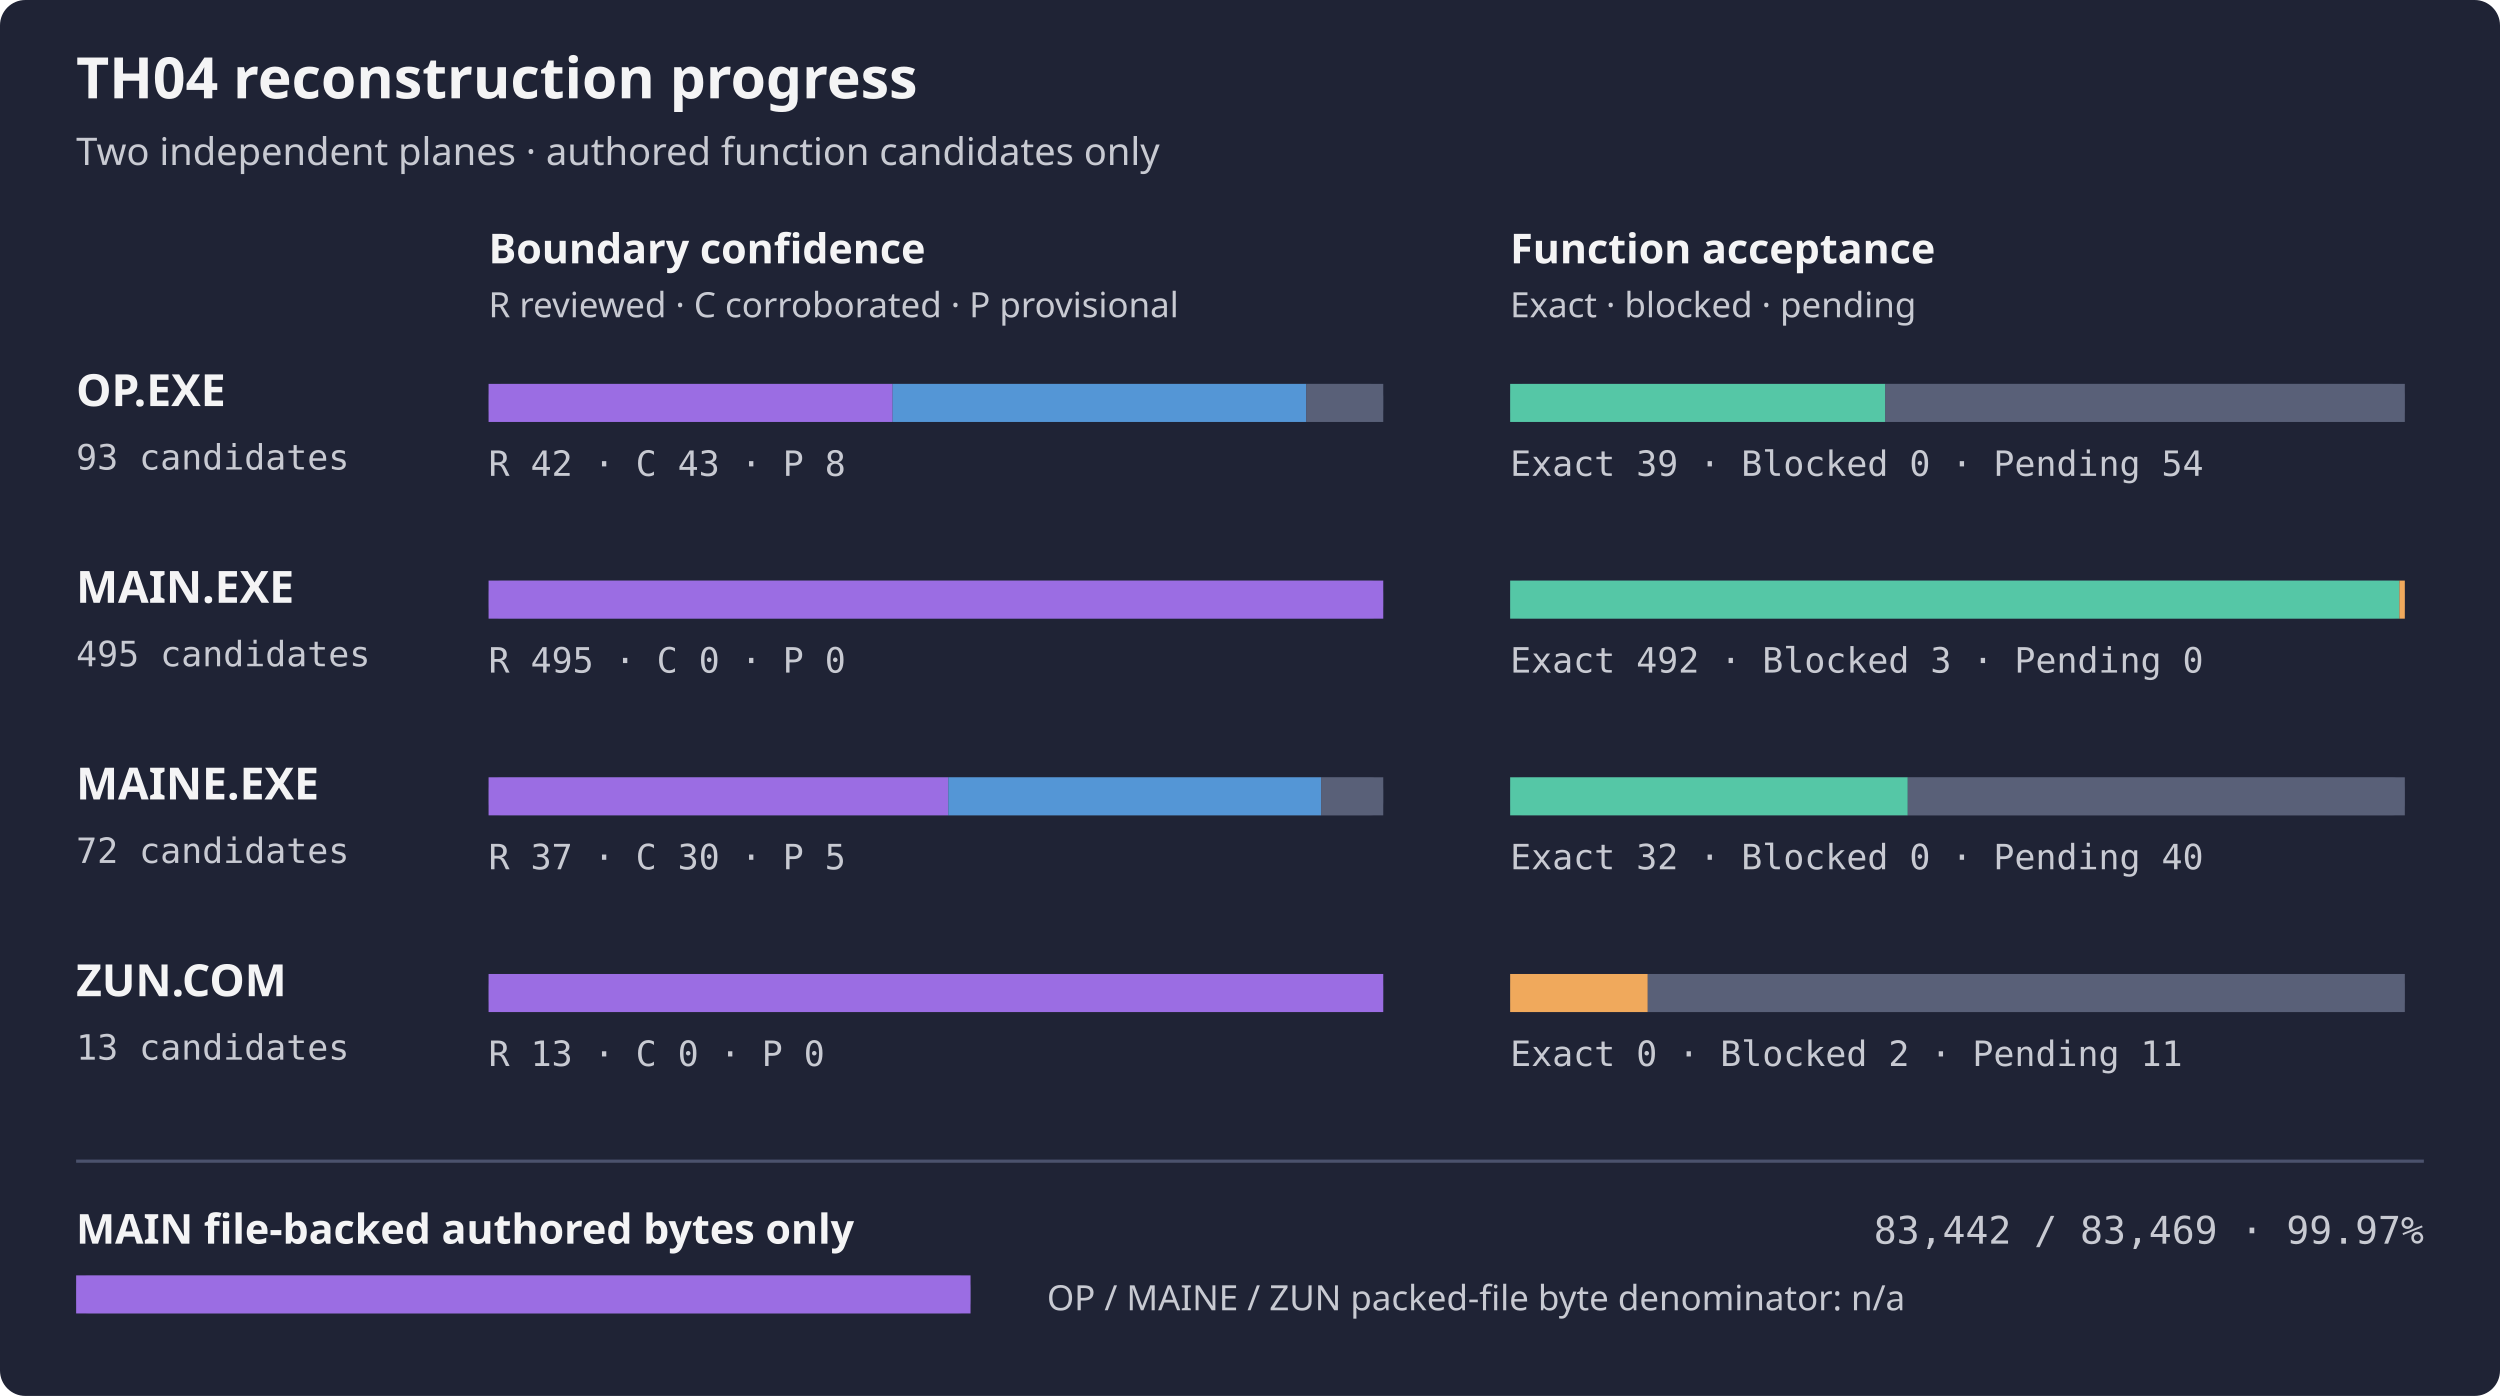
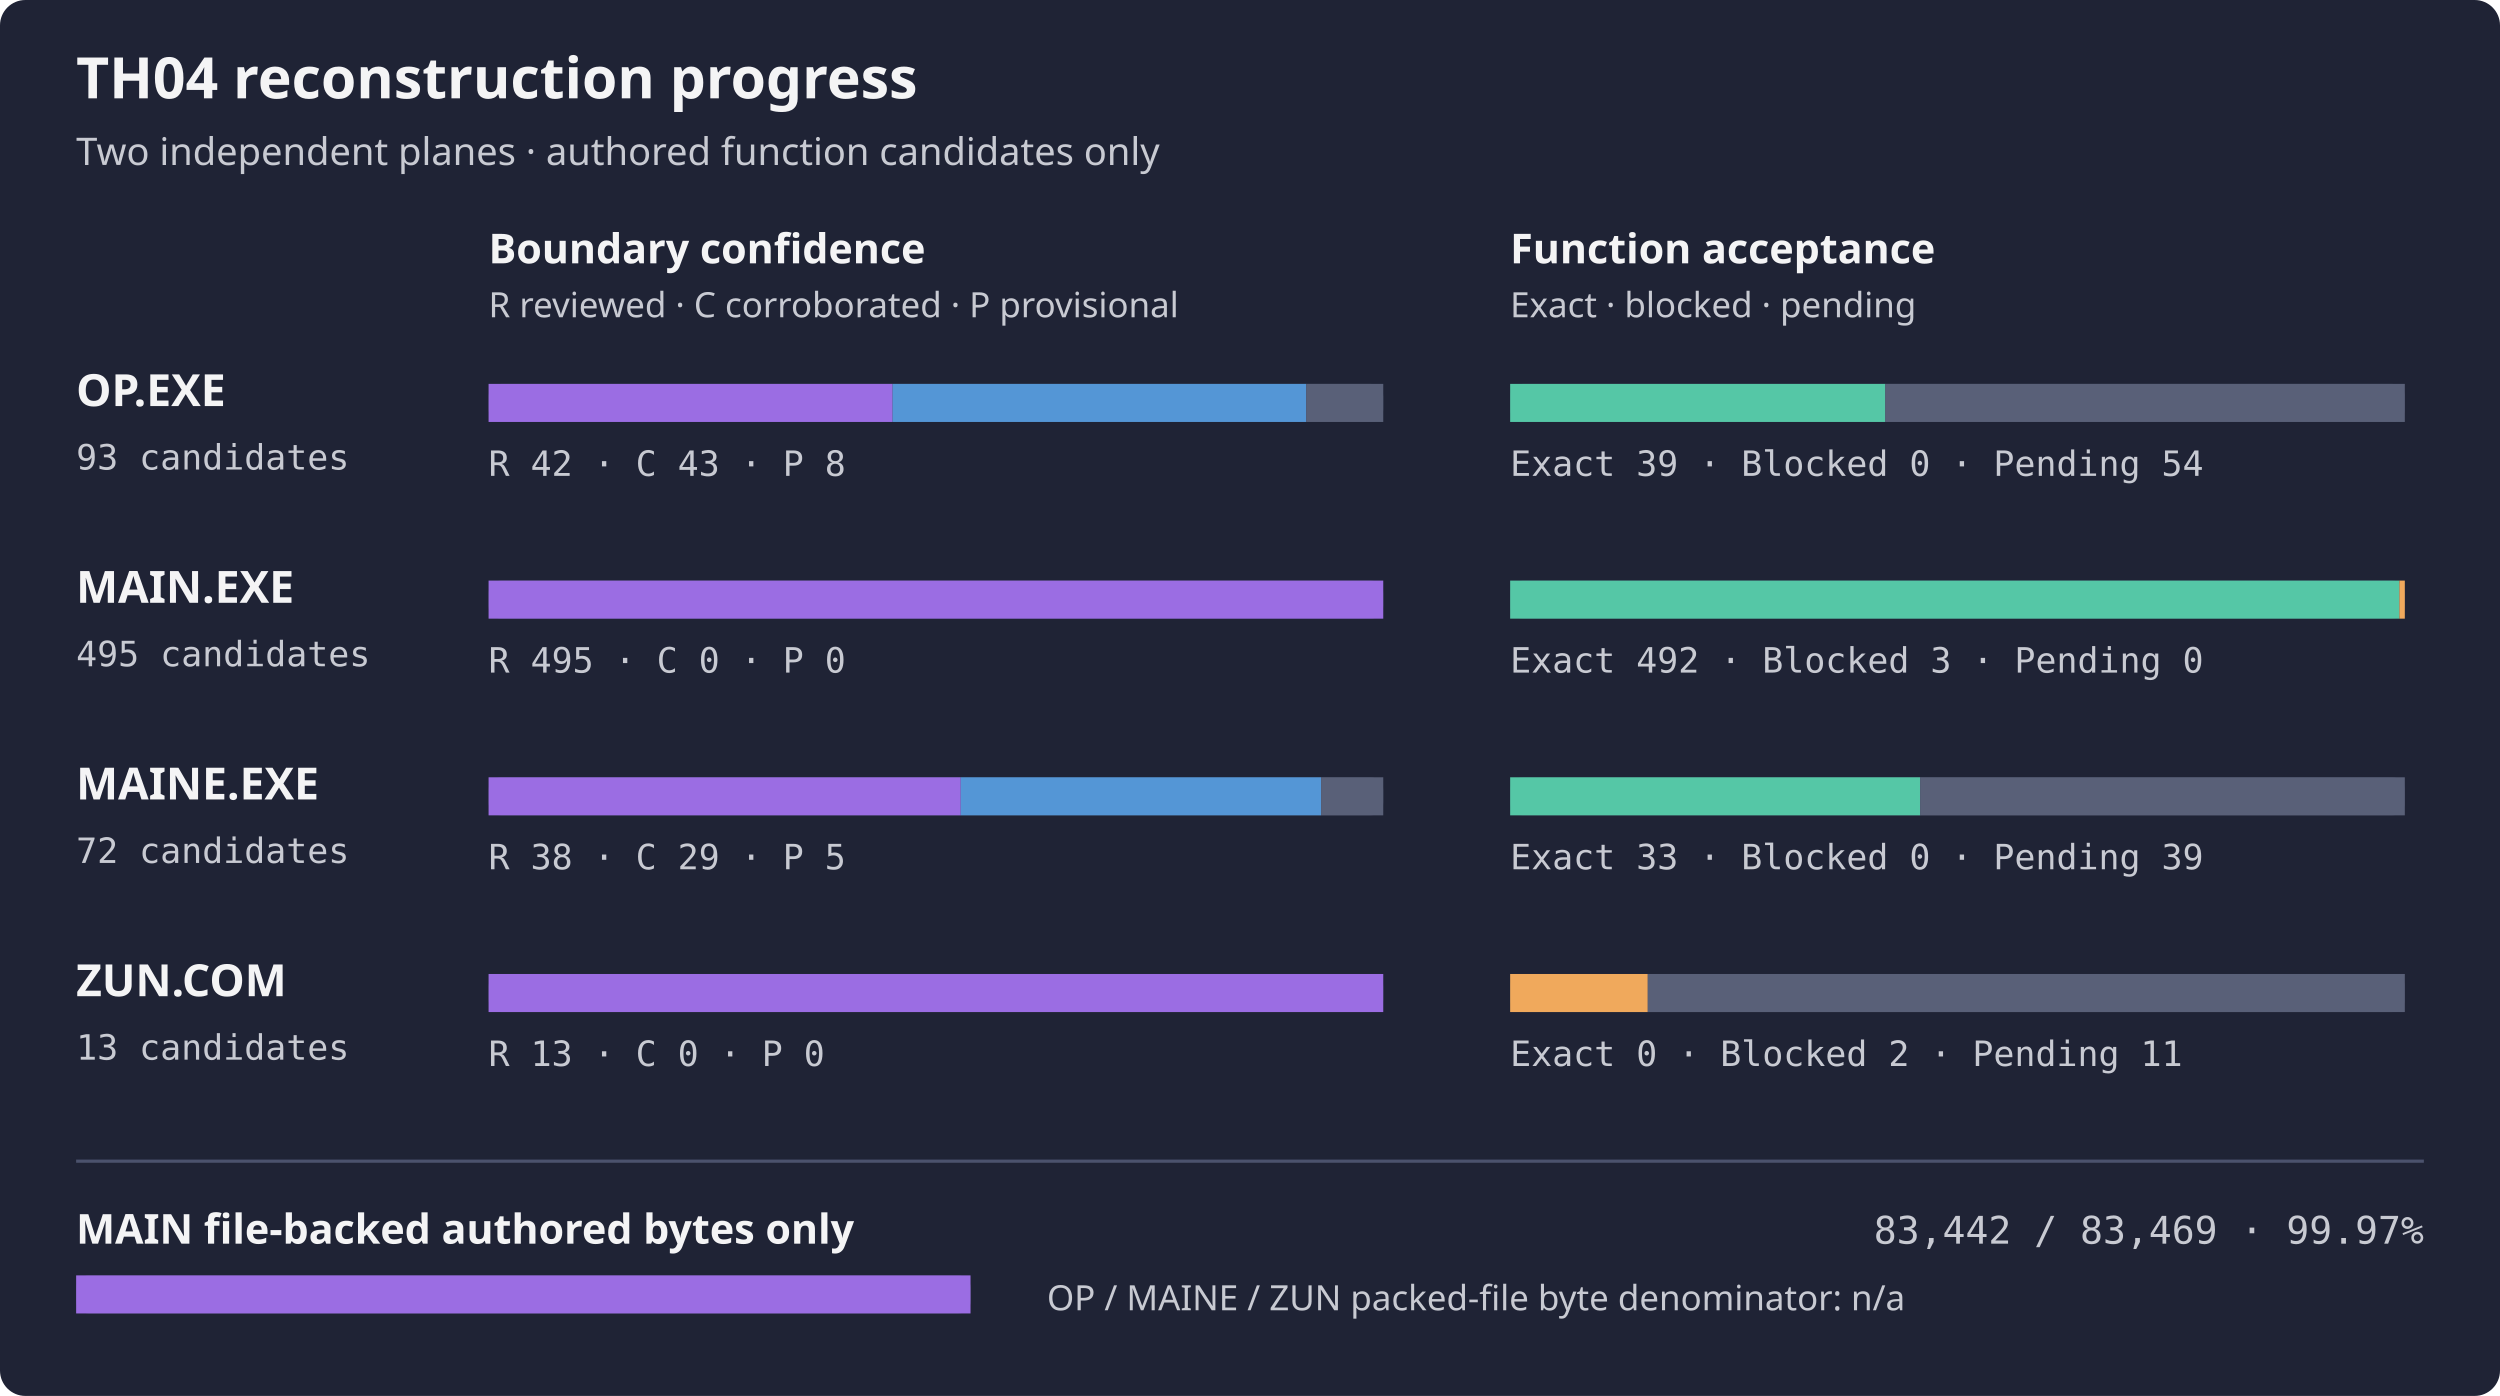
<svg xmlns="http://www.w3.org/2000/svg" width="788" height="440" role="img" aria-label="TH04 per-artifact reconstruction progress">
  <rect width="788" height="440" rx="8" fill="#1f2335" />
  <text x="24" y="31" fill="#f4f4f5" font-family="sans-serif" font-size="18" font-weight="600">TH04 reconstruction progress</text>
  <text x="24" y="52" fill="#c8cad2" font-family="sans-serif" font-size="12">Two independent planes · authored function candidates only</text>
  <text x="154" y="83" fill="#f4f4f5" font-family="sans-serif" font-size="13" font-weight="600">Boundary confidence</text>
  <text x="476" y="83" fill="#f4f4f5" font-family="sans-serif" font-size="13" font-weight="600">Function acceptance</text>
  <text x="154" y="100" fill="#c8cad2" font-family="sans-serif" font-size="11">R reviewed · C corroborated · P provisional</text>
  <text x="476" y="100" fill="#c8cad2" font-family="sans-serif" font-size="11">Exact · blocked · pending</text>
  <text x="24" y="128" fill="#f4f4f5" font-family="sans-serif" font-size="14" font-weight="600">OP.EXE</text>
  <text x="24" y="148" fill="#c8cad2" font-family="monospace" font-size="11">93 candidates</text>
  <rect x="154" y="121" width="282" height="12" rx="4" fill="#353b52" />
  <rect x="154.00" y="121" width="127.35" height="12" fill="#9b6de3" />
  <rect x="281.35" y="121" width="130.39" height="12" fill="#5496d6" />
  <rect x="411.74" y="121" width="24.26" height="12" fill="#596078" />
  <rect x="476" y="121" width="282" height="12" rx="4" fill="#353b52" />
  <rect x="476.00" y="121" width="118.26" height="12" fill="#55c7a6" />
  <rect x="594.26" y="121" width="163.74" height="12" fill="#596078" />
  <text x="154" y="150" fill="#c8cad2" font-family="monospace" font-size="11">R 42 · C 43 · P 8</text>
  <text x="476" y="150" fill="#c8cad2" font-family="monospace" font-size="11">Exact 39 · Blocked 0 · Pending 54</text>
  <text x="24" y="190" fill="#f4f4f5" font-family="sans-serif" font-size="14" font-weight="600">MAIN.EXE</text>
  <text x="24" y="210" fill="#c8cad2" font-family="monospace" font-size="11">495 candidates</text>
  <rect x="154" y="183" width="282" height="12" rx="4" fill="#353b52" />
  <rect x="154.00" y="183" width="282.00" height="12" fill="#9b6de3" />
  <rect x="476" y="183" width="282" height="12" rx="4" fill="#353b52" />
  <rect x="476.00" y="183" width="280.29" height="12" fill="#55c7a6" />
  <rect x="756.29" y="183" width="1.71" height="12" fill="#f0a95c" />
  <text x="154" y="212" fill="#c8cad2" font-family="monospace" font-size="11">R 495 · C 0 · P 0</text>
  <text x="476" y="212" fill="#c8cad2" font-family="monospace" font-size="11">Exact 492 · Blocked 3 · Pending 0</text>
  <text x="24" y="252" fill="#f4f4f5" font-family="sans-serif" font-size="14" font-weight="600">MAINE.EXE</text>
  <text x="24" y="272" fill="#c8cad2" font-family="monospace" font-size="11">72 candidates</text>
  <rect x="154" y="245" width="282" height="12" rx="4" fill="#353b52" />
-   <rect x="154.00" y="245" width="144.92" height="12" fill="#9b6de3" />
-   <rect x="298.92" y="245" width="117.50" height="12" fill="#5496d6" />
+   <rect x="154.00" y="245" width="148.83" height="12" fill="#9b6de3" />
+   <rect x="302.83" y="245" width="113.58" height="12" fill="#5496d6" />
  <rect x="416.42" y="245" width="19.58" height="12" fill="#596078" />
  <rect x="476" y="245" width="282" height="12" rx="4" fill="#353b52" />
-   <rect x="476.00" y="245" width="125.33" height="12" fill="#55c7a6" />
-   <rect x="601.33" y="245" width="156.67" height="12" fill="#596078" />
-   <text x="154" y="274" fill="#c8cad2" font-family="monospace" font-size="11">R 37 · C 30 · P 5</text>
-   <text x="476" y="274" fill="#c8cad2" font-family="monospace" font-size="11">Exact 32 · Blocked 0 · Pending 40</text>
+   <rect x="476.00" y="245" width="129.25" height="12" fill="#55c7a6" />
+   <rect x="605.25" y="245" width="152.75" height="12" fill="#596078" />
+   <text x="154" y="274" fill="#c8cad2" font-family="monospace" font-size="11">R 38 · C 29 · P 5</text>
+   <text x="476" y="274" fill="#c8cad2" font-family="monospace" font-size="11">Exact 33 · Blocked 0 · Pending 39</text>
  <text x="24" y="314" fill="#f4f4f5" font-family="sans-serif" font-size="14" font-weight="600">ZUN.COM</text>
  <text x="24" y="334" fill="#c8cad2" font-family="monospace" font-size="11">13 candidates</text>
  <rect x="154" y="307" width="282" height="12" rx="4" fill="#353b52" />
  <rect x="154.00" y="307" width="282.00" height="12" fill="#9b6de3" />
  <rect x="476" y="307" width="282" height="12" rx="4" fill="#353b52" />
  <rect x="476.00" y="307" width="43.38" height="12" fill="#f0a95c" />
  <rect x="519.38" y="307" width="238.62" height="12" fill="#596078" />
  <text x="154" y="336" fill="#c8cad2" font-family="monospace" font-size="11">R 13 · C 0 · P 0</text>
  <text x="476" y="336" fill="#c8cad2" font-family="monospace" font-size="11">Exact 0 · Blocked 2 · Pending 11</text>
  <path d="M24 366 H764" stroke="#4b526d" />
  <text x="24" y="392" fill="#f4f4f5" font-family="sans-serif" font-size="13" font-weight="600">MAIN file-backed authored bytes only</text>
  <text x="764" y="392" fill="#c8cad2" text-anchor="end" font-family="monospace" font-size="12">83,442 / 83,469 · 99.97%</text>
  <rect x="24" y="402" width="282" height="12" rx="4" fill="#353b52" />
  <rect x="24" y="402" width="281.91" height="12" fill="#9b6de3" />
  <text x="330" y="413" fill="#c8cad2" font-family="sans-serif" font-size="11">OP / MAINE / ZUN packed-file byte denominator: n/a</text>
</svg>
